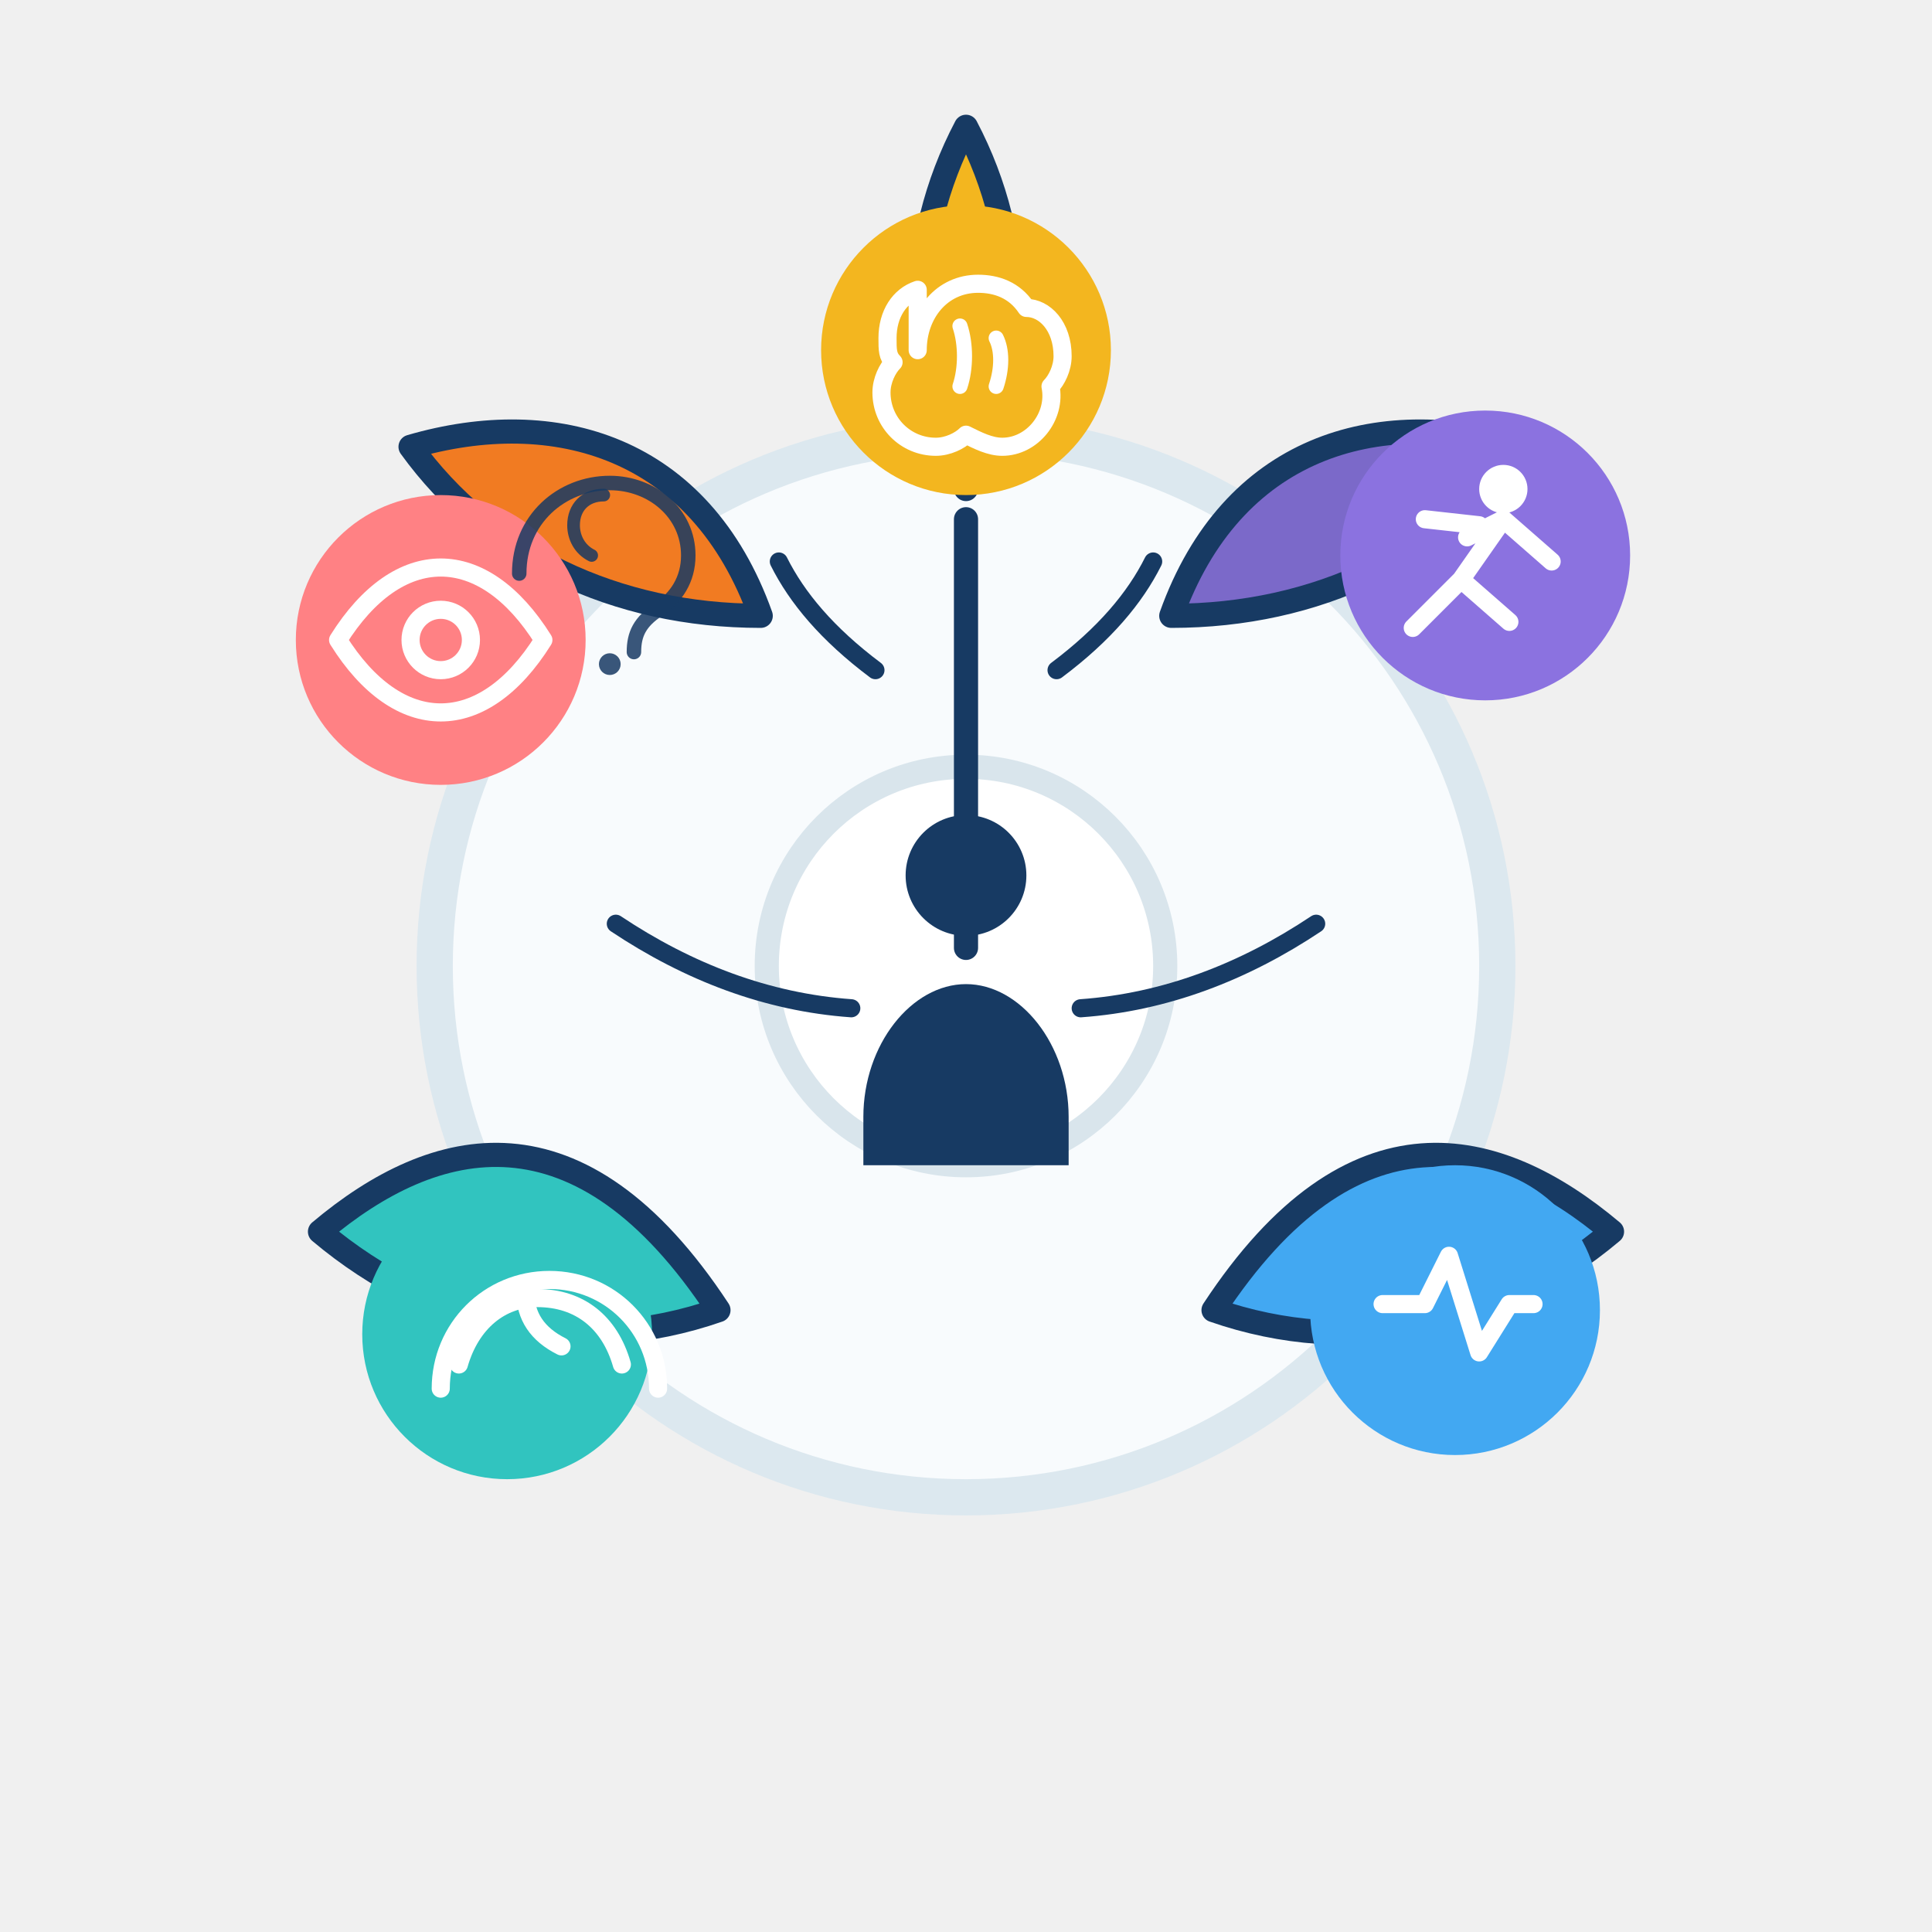
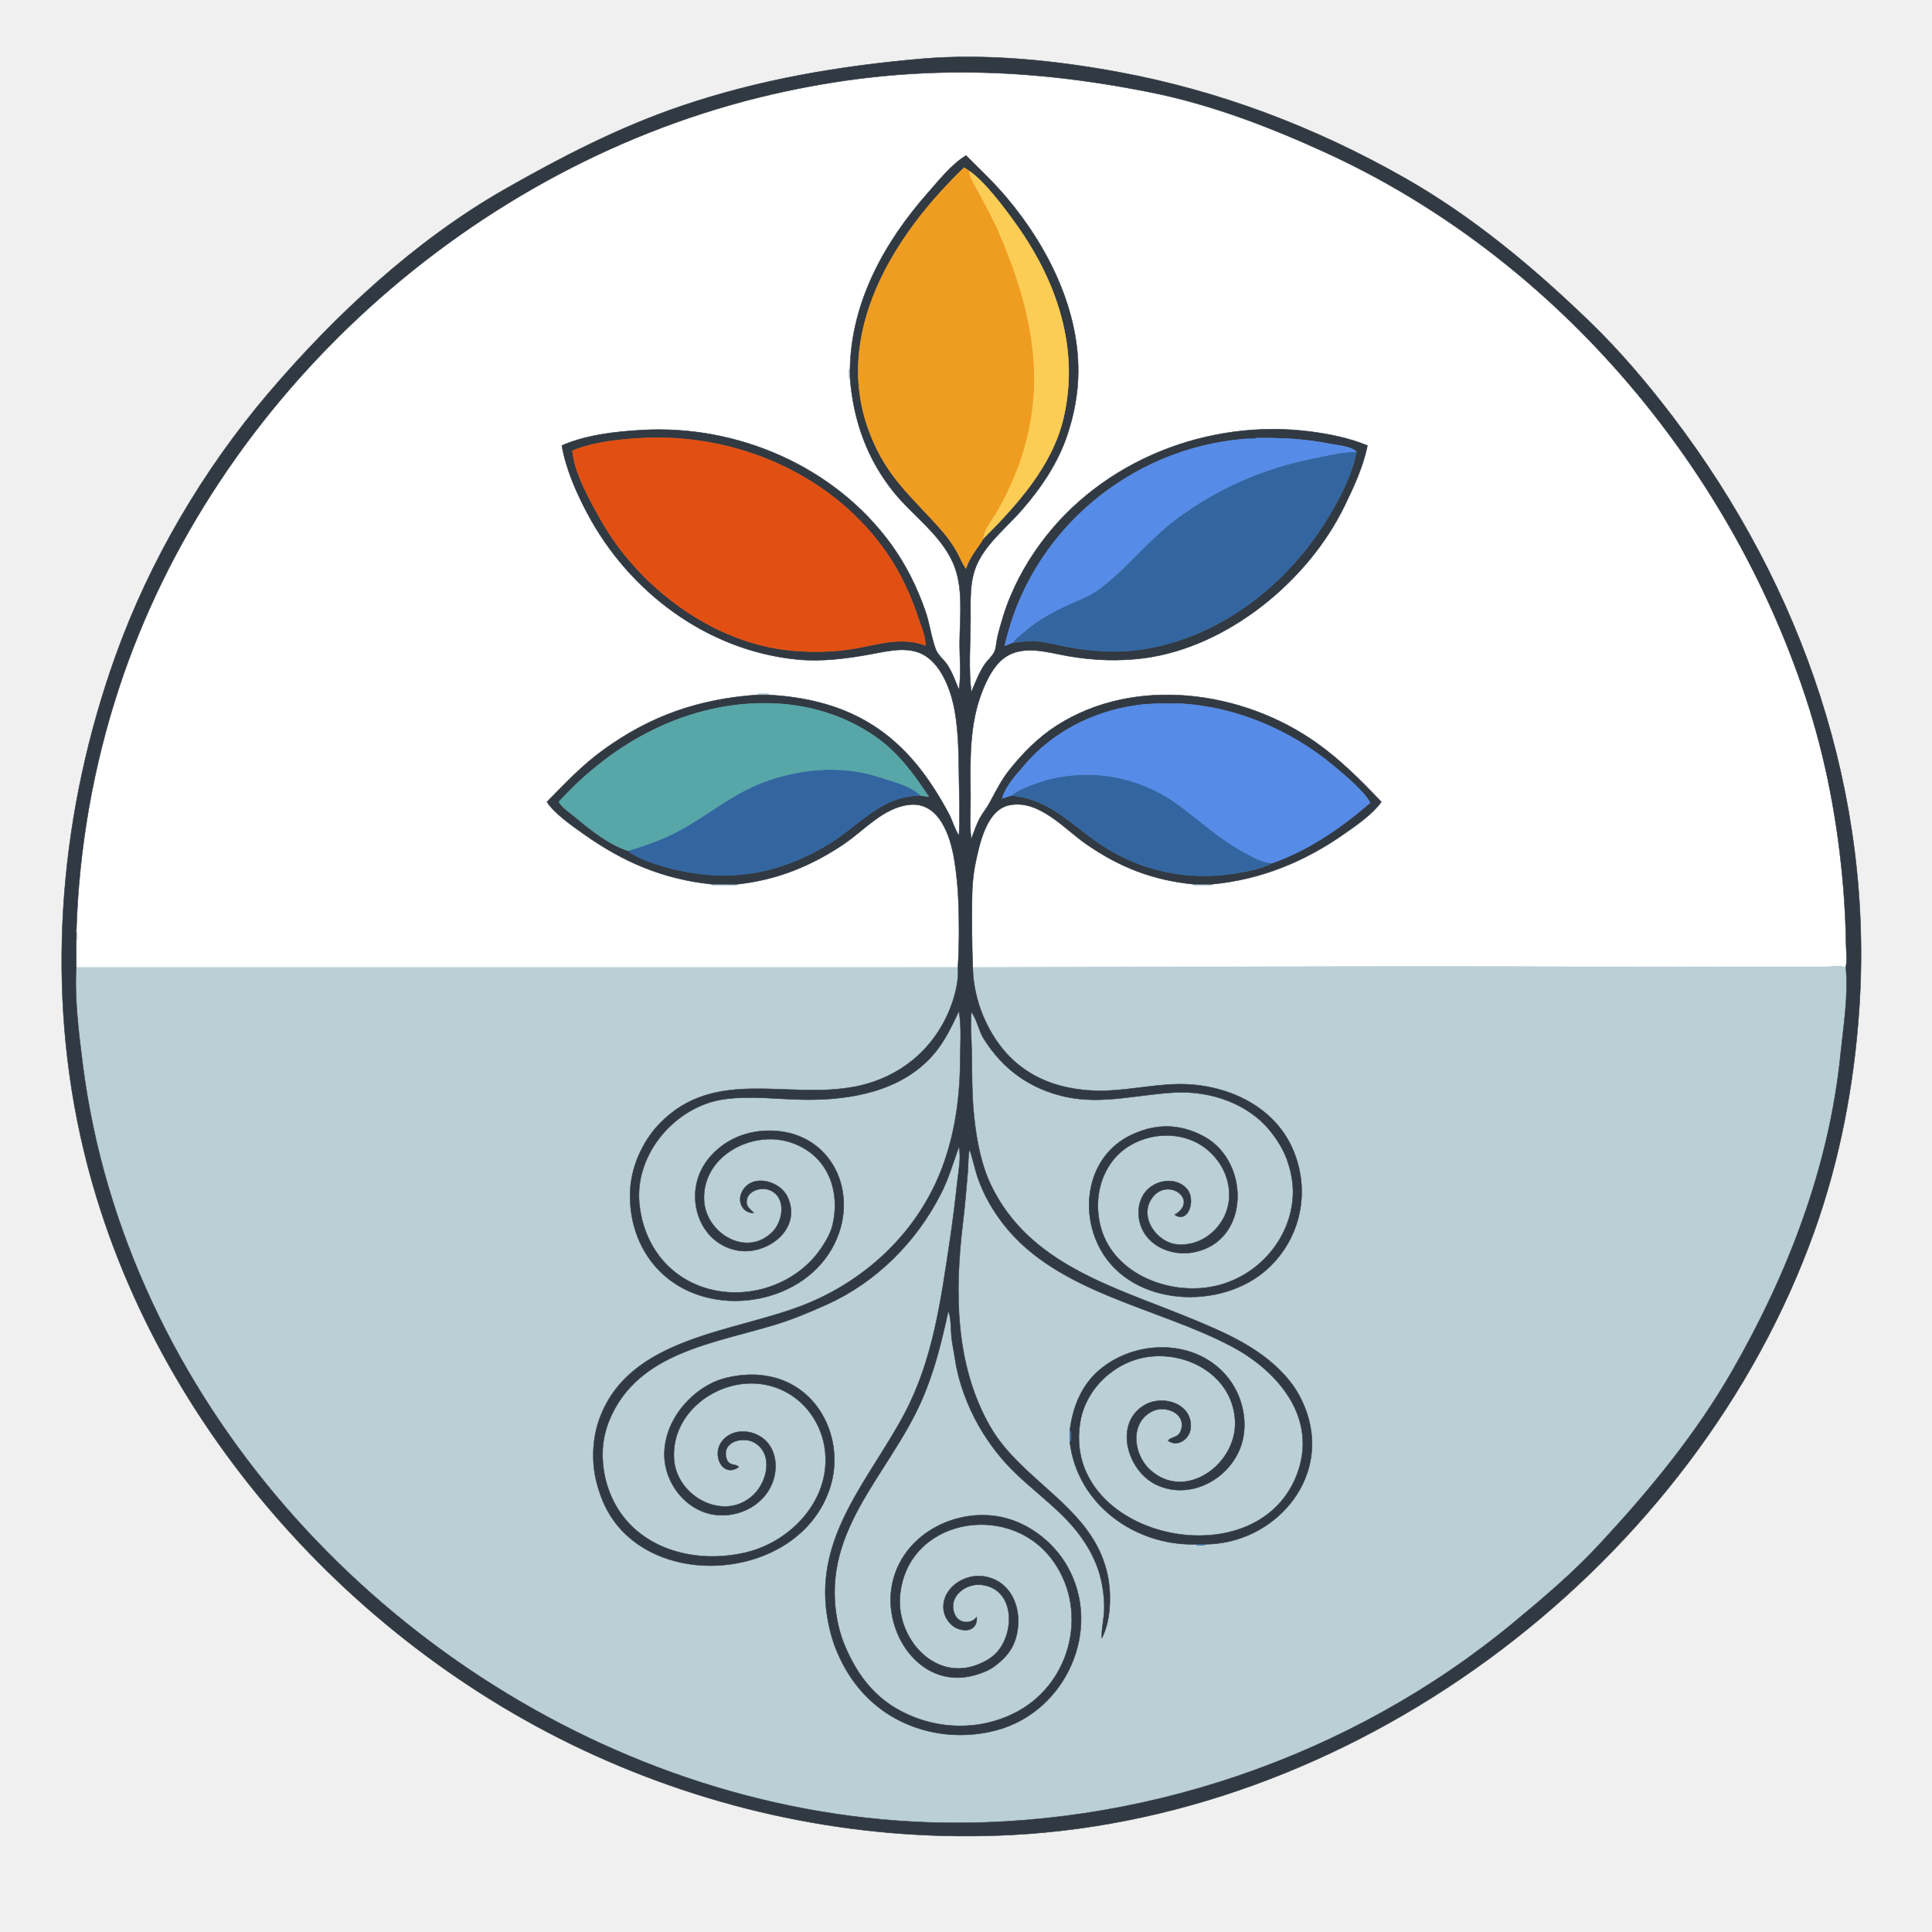
- <svg xmlns="http://www.w3.org/2000/svg" viewBox="0 0 320 320" fill="none">
-   <circle cx="160" cy="160" r="88" fill="#F8FBFD" stroke="#DCE8EF" stroke-width="6" />
-   <circle cx="160" cy="160" r="33" fill="#FFFFFF" stroke="#D9E5EC" stroke-width="4" />
-   <circle cx="160" cy="145" r="10" fill="#173A63" />
-   <path d="M143 185c0-12 8-22 17-22s17 10 17 22v8h-34v-8Z" fill="#173A63" />
-   <path d="M160 81c-10-19-10-41 0-60c10 19 10 41 0 60Z" fill="#F3B61F" stroke="#173A63" stroke-width="4" stroke-linejoin="round" />
-   <path d="M126 102c-24 0-45-10-58-28c24-7 48 0 58 28Z" fill="#F17B22" stroke="#173A63" stroke-width="4" stroke-linejoin="round" />
-   <path d="M194 102c24 0 45-10 58-28c-24-7-48 0-58 28Z" fill="#7B69C9" stroke="#173A63" stroke-width="4" stroke-linejoin="round" />
-   <path d="M119 217c-23 8-47 3-66-13c19-16 43-22 66 13Z" fill="#31C4BF" stroke="#173A63" stroke-width="4" stroke-linejoin="round" />
-   <path d="M201 217c23 8 47 3 66-13c-19-16-43-22-66 13Z" fill="#42A8F2" stroke="#173A63" stroke-width="4" stroke-linejoin="round" />
-   <path d="M160 86v40M160 126v31" stroke="#173A63" stroke-width="4" stroke-linecap="round" />
-   <path d="M145 111c-8-6-13-12-16-18" stroke="#173A63" stroke-width="3" stroke-linecap="round" />
-   <path d="M175 111c8-6 13-12 16-18" stroke="#173A63" stroke-width="3" stroke-linecap="round" />
-   <path d="M141 167c-14-1-27-6-39-14" stroke="#173A63" stroke-width="3" stroke-linecap="round" />
-   <path d="M179 167c14-1 27-6 39-14" stroke="#173A63" stroke-width="3" stroke-linecap="round" />
-   <circle cx="160" cy="58" r="24" fill="#F3B61F" />
-   <path d="M152 58c0-6 4-11 10-11c3 0 6 1 8 4c3 0 6 3 6 8c0 2-1 4-2 5c1 5-3 10-8 10c-2 0-4-1-6-2c-1 1-3 2-5 2c-5 0-9-4-9-9c0-2 1-4 2-5c-1-1-1-2-1-4c0-4 2-7 5-8Z" stroke="#fff" stroke-width="3" stroke-linecap="round" stroke-linejoin="round" />
-   <path d="M159 54c1 3 1 7 0 10M165 56c1 2 1 5 0 8" stroke="#fff" stroke-width="2.5" stroke-linecap="round" />
-   <circle cx="246" cy="92" r="24" fill="#8B72E0" />
-   <circle cx="249" cy="81" r="4" fill="#fff" />
-   <path d="M249 86l-7 10m7-10l8 7m-8-7l-6 3m-1 7l-8 8m8-8l8 7m-5-16l-9-1" stroke="#fff" stroke-width="3" stroke-linecap="round" stroke-linejoin="round" />
-   <circle cx="73" cy="106" r="24" fill="#FF8184" />
-   <path d="M56 106c5-8 11-12 17-12s12 4 17 12c-5 8-11 12-17 12s-12-4-17-12Z" stroke="#fff" stroke-width="3" stroke-linejoin="round" />
-   <circle cx="73" cy="106" r="5" stroke="#fff" stroke-width="3" />
-   <path d="M86 95c0-9 7-15 15-15c7 0 13 5 13 12c0 4-2 7-5 9c-3 2-4 4-4 7" stroke="#173A63" stroke-width="2.4" stroke-linecap="round" stroke-linejoin="round" opacity=".85" />
-   <path d="M100 82c-3 0-5 2-5 5c0 2 1 4 3 5" stroke="#173A63" stroke-width="2.1" stroke-linecap="round" opacity=".85" />
-   <circle cx="101" cy="110" r="1.8" fill="#173A63" opacity=".85" />
-   <circle cx="84" cy="221" r="24" fill="#31C4BF" />
-   <path d="M73 230c0-10 8-18 18-18c10 0 18 8 18 18" stroke="#fff" stroke-width="3" stroke-linecap="round" />
-   <path d="M76 226c2-7 7-11 13-11c7 0 12 4 14 11" stroke="#fff" stroke-width="3" stroke-linecap="round" />
-   <path d="M87 214c0 4 2 7 6 9" stroke="#fff" stroke-width="3" stroke-linecap="round" />
-   <circle cx="241" cy="217" r="24" fill="#42A8F2" />
-   <path d="M229 216h7l4-8l5 16l5-8h4" stroke="#fff" stroke-width="3" stroke-linecap="round" stroke-linejoin="round" />
+ <svg xmlns="http://www.w3.org/2000/svg" viewBox="0 0 1095 1095" width="1095" height="1095">
+   <path d="M481.76 209C481.78 211 481.81 213 481.84 215C481.53 214.83 481.22 214.67 480.91 214.5C480.88 212.83 480.84 211.17 480.81 209.5C481.12 209.33 481.44 209.17 481.76 209ZM436 393.84C433.67 393.84 431.33 393.85 429 393.85C429.17 393.5 429.33 393.15 429.5 392.8C431.5 392.8 433.5 392.79 435.5 392.79C435.67 393.14 435.83 393.49 436 393.84ZM403 501.12C408 501.13 413 501.15 418 501.16C417.83 501.49 417.67 501.82 417.5 502.15C412.83 502.12 408.17 502.1 403.5 502.07C403.33 501.75 403.17 501.43 403 501.12ZM676 501.12C679.67 501.13 683.33 501.14 687 501.15C686.83 501.47 686.67 501.8 686.5 502.12C683.17 502.1 679.83 502.08 676.5 502.06C676.33 501.75 676.17 501.43 676 501.12ZM43.25 528C43.56 528.17 43.87 528.33 44.19 528.5C44.15 529.83 44.12 531.17 44.09 532.5C43.8 532.67 43.5 532.83 43.2 533C43.22 531.33 43.23 529.67 43.25 528ZM542.93 547.98C543.47 555.09 541.68 562.96 539.23 569.63C530.26 594.15 510.21 610.97 484.46 615.9C446.03 623.26 405.21 604.79 374.09 636.57C369.86 640.89 366.45 645.81 363.68 651.19C359.79 658.73 357.46 667.02 357.15 675.5C356.5 693.13 362.76 710.47 376.03 722.47C403.33 747.18 452.89 740.07 471.37 707.87C488.83 677.45 471.54 639.7 434.5 640.87C428.5 641.06 422.71 642.27 417.22 644.72C408.14 648.77 399.97 656.35 396.32 665.72C389.46 683.29 398.28 704.94 417.68 708.66C434.59 711.89 455.02 696.57 446.27 678.24C442.08 669.48 426.96 665.04 421.04 674.58C417.52 680.26 420.28 687.45 427.24 687.5C425.63 685.64 423.23 684.25 423.14 681.48C422.92 675.08 431.1 672.51 436.07 674.44C446.04 678.33 443.91 692.12 437.77 698.26C423.08 712.95 400.1 699.02 399.05 680.5C397.64 655.69 425.48 640.53 447.33 647.23C468.43 653.69 476.74 673.94 471.83 694.43C470.75 698.96 468.19 703.31 465.63 707.14C449.56 731.22 415.36 739.81 389.76 725.76C373.23 716.69 363.87 699.9 362.3 681.46C359.93 653.55 383.19 626.74 410.5 622.99C425.86 620.88 441.08 623.12 456.5 623.27C482.26 623.52 510.67 618.52 528.62 598.14C535.41 590.44 539.17 582.14 543.5 573.02C545.07 582.17 544.26 592.22 544.2 601.5C544.05 624.67 540.45 648.09 530.86 669.34C516.37 701.45 489.12 726.07 456.61 739.2C416.81 755.27 356.07 757.24 339.48 804.93C336.83 812.55 335.96 820.46 336.36 828.5C336.7 835.52 338.37 842.09 340.82 848.64C361.51 903.95 453.61 898.43 470.7 842.31C478.03 818.26 466.57 789.97 441.8 781.66C431.95 778.36 421.47 778.53 411.49 780.96C404.77 782.6 398.43 786.18 393.2 790.69C383.62 798.97 376.88 810.57 376.56 823.5C376.13 840.82 389.63 857.78 407.5 858.76C422.61 859.6 437.08 849.86 439.3 834.54C440.09 829.05 439.1 823.27 435.84 818.69C430.1 810.64 416.62 808.31 409.72 816.23C402.67 824.33 409.61 837.94 418.65 831.5C417.09 829.18 412.79 831.56 411.54 825.92C409.48 816.64 421.59 814.02 427.74 817.71C438.49 824.17 434.79 839.6 427.4 846.9C411.03 863.09 383.77 848.52 382.04 827.5C379.85 800.94 406.44 781.14 431.27 784.4C451.41 787.05 465.99 803.56 467.76 823.53C470.14 850.53 448.27 873.58 423.33 879.74C391.24 887.66 354.99 876.11 344.27 842.27C342.18 835.67 341.22 828.42 341.6 821.5C341.92 815.74 343.19 810.2 345.39 804.88C361.33 766.3 405.07 761.39 440.12 750.54C449.94 747.5 459.41 743.5 468.77 739.28C496.68 726.71 519.43 703.81 533.22 676.71C537.59 668.11 540.32 658.93 543.5 649.88C544.82 656.45 543.25 663.5 542.54 670.12C541.37 681.04 540.04 691.84 538.41 702.7C533.27 736.84 528.86 770.88 512.33 801.79C492.73 838.42 461.73 870.42 468.75 915.55C469.91 922.96 471.7 929.9 474.67 936.8C478.04 944.64 482.48 951.95 488.1 958.38C507.12 980.17 537.45 988.06 565.12 980.54C604.29 969.89 625.13 923.29 604.87 887.64C596.63 873.12 581.15 861.65 564.43 859.28C537.53 855.47 509.14 872.44 505.21 900.53C501.42 927.6 522.99 957.95 552.75 949.35C556.68 948.21 560.49 946.74 563.78 944.3C568.09 941.11 572.28 936.95 574.44 931.96C580.93 916.97 575.75 896.02 557.33 893.4C546.71 891.89 534.19 899.77 534.73 911.5C534.97 916.76 538.79 922.04 544 923.47C549.77 925.06 554.07 922.4 553.55 916.5C550.39 920.64 543.57 920.27 541.25 915.26C536.68 905.33 547.08 897.12 556.4 898.25C575.41 900.55 575.41 925.77 564.51 937.01C561.82 939.78 558.24 941.77 554.69 943.24C529.66 953.56 508.02 928.31 510.09 904.5C513.86 861.19 570.36 850.66 595.56 882.95C617.36 910.88 607.95 952.72 577.24 969.73C554.59 982.28 526.55 980.54 505.03 966.48C496.88 961.16 489.65 953.08 484.8 944.69C480.55 937.34 477.09 929.73 475.2 921.42C463.26 868.92 503.33 836.99 522.34 793.83C529.59 777.36 533.69 760.43 537.5 742.94C539.18 747.56 538.8 752.61 539.26 757.49C539.67 761.82 540.69 766.14 541.32 770.44C543.18 783.14 548.29 796.75 554.61 807.9C560.31 817.94 567.67 827.51 576.05 835.45C593.52 851.99 611.62 863.02 621.23 886.36C624.47 894.22 626.09 904.02 625.84 912.5C625.69 917.85 624.17 923.32 624.5 928.53C627.61 922.05 628.78 915.65 629.02 908.5C629.22 902.59 628.77 896.92 627.41 891.16C618.63 853.89 579.06 839.78 561.1 808.36C541.2 773.54 541.03 732.2 545.69 693.47C546.86 683.74 547.72 673.9 548.51 664.13C548.86 659.85 548.61 655.52 549.5 651.31C551.38 656.87 552.45 662.66 554.42 668.2C557.66 677.36 562.73 686.16 568.69 693.81C599.32 733.15 656.37 740.89 698.27 763.23C725 777.48 747.42 804.47 734.82 836.33C711.07 896.39 601.03 871.05 612.29 805.62C615.51 786.93 631.8 771.71 650.5 769.03C673.68 765.72 698.92 780.26 700.02 805.5C701.09 829.83 671.67 851.46 651.64 832.88C642.28 824.21 640.06 806.09 653.32 799.76C660.43 796.37 672.03 800.82 669.54 810.09C668.13 815.34 664.33 813.84 661.99 816.5C667.3 820.47 674.24 815.68 674.82 809.48C676.08 795.85 659.82 790.45 649.44 795.96C631.03 805.74 638.45 833.27 655.12 841.37C673.54 850.33 695.31 839.37 702.69 821.26C707.56 809.34 705.28 794.75 698.35 784.14C681.91 758.96 645.48 757.89 623.58 776.06C612.92 784.89 607.93 797.63 606.32 811C606.32 813 606.32 815 606.32 817C610.3 852.39 643.21 876.33 678 875.25C678.17 875.42 678.33 875.6 678.5 875.78C679.83 875.78 681.17 875.78 682.5 875.78C682.67 875.6 682.83 875.42 683 875.25C721.55 875.09 753.74 839.2 740.67 800.75C738.55 794.49 735.43 788.41 731.33 783.19C716.53 764.35 693.89 755 672.38 746.22C630.41 729.1 583.62 716.4 562.03 672.44C556.11 660.38 553.6 646.74 552.14 633.5C550.79 621.18 550.95 608.87 550.75 596.5C550.62 588.83 549.94 581.21 550.5 573.55C553.84 577.93 554.61 584.06 557.64 588.86C568.51 606.1 583.75 617.14 603.77 621.6C624.86 626.29 645.5 620.11 666.5 619.17C686.26 618.28 707.6 625.47 720.17 641.32C723.83 645.93 727.03 650.94 729.12 656.47C731.62 663.12 733.12 670.37 732.79 677.5C731.62 702.45 712.72 723.67 688.47 728.96C662.44 734.62 629.41 721.69 623.32 693.29C620.71 681.09 622.85 667.99 630.5 658.01C642.56 642.26 667.82 638.6 683.49 650.97C691.68 657.43 696.8 666.98 696.72 677.5C696.61 693.01 683.22 706.53 667.5 705.35C655.56 704.46 645 689.47 653.15 678.68C662.03 666.93 679.88 680.16 665.8 688.5C673.73 693.79 677.88 679.7 672.68 673.8C666.23 666.47 654.03 668.8 648.67 676.19C645.7 680.28 644.76 685.89 645.58 690.8C647.98 705.24 662.9 712.3 676.44 709.77C708.38 703.8 708.64 659.06 683.03 644.51C677.97 641.63 672.27 639.56 666.5 638.8C657.39 637.6 649.05 639.47 640.88 643.41C616.68 655.1 611.41 685.53 623.61 707.91C641.6 740.94 692.57 742.94 718.54 719.03C737.53 701.54 742.95 674.5 732.53 650.92C721.43 625.82 693.62 614.04 667.56 614.48C651.46 614.76 635.69 618.88 619.5 618.12C590.15 616.74 569 603.21 557.36 576.15C553.69 567.6 551.4 557.3 551.33 548C669.69 547.88 788.12 547.07 906.5 547.69C939.83 547.86 973.17 547.67 1006.5 547.68C1015.5 547.68 1024.5 547.74 1033.5 547.71C1037.55 547.7 1042.42 546.55 1046.15 548.04C1047.73 564.25 1044.83 581.36 1043.19 597.5C1036.72 661.41 1013.45 721.81 981.64 777.16C960.84 813.35 934.43 845.18 906.13 875.64C891.35 891.54 874.7 905.65 858 919.49C765.94 995.84 644.9 1037.06 525.5 1032.83C339.71 1026.24 164.58 905.81 86.33 738.21C66.38 695.48 52.89 650.3 46.92 603.5C44.69 586.03 42.13 565.53 43.23 548C209.79 547.99 376.36 547.99 542.93 547.98Z" fill="#bacfd6" fill-rule="evenodd" stroke="#bacfd6" stroke-width="0.25" stroke-linejoin="round" />
+   <path d="M1046.15 548.04C1042.42 546.55 1037.55 547.7 1033.5 547.71C1024.5 547.74 1015.5 547.68 1006.5 547.68C973.17 547.67 939.83 547.86 906.5 547.69C788.12 547.07 669.69 547.88 551.33 548C550.79 535.53 550.84 522.98 550.9 510.5C550.94 503.07 551.45 495.78 553.01 488.5C555.33 477.73 559.25 458.55 572.55 456.23C589.37 453.29 603.44 470.03 615.9 478.59C634.83 491.61 653.07 498.74 676 501.12C676.17 501.43 676.33 501.75 676.5 502.06C679.83 502.08 683.17 502.1 686.5 502.12C686.67 501.8 686.83 501.47 687 501.15C714.61 498.53 739.4 488.4 762 472.51C769.18 467.46 777.76 461.62 782.92 454.5C771.31 442.31 760.1 430.96 746.32 421.14C704.6 391.39 643.25 382.76 598.8 411.32C588.37 418.02 579.67 426.85 572 436.5C567.35 442.36 564.28 448.74 560.74 455.25C559.25 458 557.18 460.44 555.64 463.18C553.46 467.07 552.03 471.43 550.5 475.61C549.42 467.71 550.16 459.48 550.08 451.5C549.87 431.22 549.19 410.58 556.88 391.41C559.56 384.74 563.3 377.12 569.29 372.8C579.98 365.1 593.81 369.85 605.52 371.87C619.7 374.31 634.21 374.9 648.5 373.01C695.68 366.75 741.15 329.48 761.78 287.29C767.19 276.22 772.59 264.65 775.03 252.5C764.67 248.27 753.73 246.03 742.66 244.6C685.03 237.14 624.35 260.82 589.64 308.17C580.58 320.53 573.14 334.55 568.62 349.21C567.38 353.24 566.13 357.44 565.22 361.56C564.68 363.99 564.66 366.93 563.68 369.23C562.57 371.85 559.66 374.21 558.05 376.61C554.8 381.47 552.75 386.94 550.5 392.3C548.88 379.05 549.99 364.87 550.08 351.5C550.15 339.99 549.14 328.6 554.58 318.04C560.32 306.93 570.74 298.61 578.88 289.36C589.92 276.8 599.63 262.42 604.94 246.44C607.96 237.34 609.99 228.08 610.77 218.5C613.91 179.62 595.05 141.07 570.52 111.99C563.35 103.49 555.34 95.97 547.5 88.13C539.3 93.14 532.19 102.16 525.85 109.35C501.28 137.2 482.52 171.02 481.76 209C481.44 209.17 481.12 209.33 480.81 209.5C480.84 211.17 480.88 212.83 480.91 214.5C481.22 214.67 481.53 214.83 481.84 215C483.82 238.65 491.54 260.36 506.55 278.93C517.46 292.43 533.16 302.96 540.25 319.25C546.12 332.72 544.08 349.15 543.91 363.5C543.81 372.5 544.9 382.09 543.5 390.96C541.48 386.12 539.78 381.09 536.84 376.68C535.02 373.96 531.59 371.23 530.42 368.19C527.89 361.61 526.97 353.66 524.61 346.8C519.94 333.18 513.52 320.11 505.04 308.45C472.81 264.12 417.58 240.54 363.5 243.75C348.49 244.64 332.35 246.45 318.42 252.5C320.79 265.84 326.45 278.8 332.75 290.72C356.39 335.43 400.59 368.58 451.5 373.74C465.38 375.14 479.81 373.31 493.45 370.8C504.26 368.81 516.89 365.45 526.4 373.07C534.92 379.89 539.5 393.12 541.23 403.46C543.37 416.16 543.36 428.67 543.54 441.5C543.68 452.16 544.19 462.95 543.5 473.59C541.07 469.98 539.98 465.47 537.95 461.58C533.74 453.52 528.43 444.92 522.94 437.63C500.66 408.09 472.32 396.07 436 393.84C435.83 393.49 435.67 393.14 435.5 392.79C433.5 392.79 431.5 392.8 429.5 392.8C429.33 393.15 429.17 393.5 429 393.85C396 396.2 368.56 405.68 341.71 425.19C329.98 433.7 320.08 444.19 309.99 454.5C314.21 461.09 324.31 468.09 330.8 472.69C353.18 488.54 375.56 498.17 403 501.12C403.17 501.43 403.33 501.75 403.5 502.07C408.17 502.1 412.83 502.12 417.5 502.15C417.67 501.82 417.83 501.49 418 501.16C440.26 498.73 459.55 490.95 478.05 478.54C489.73 470.71 500.67 457.62 515.5 456.09C532.34 454.34 538.76 474 540.91 487.5C542.19 495.53 542.96 503.37 543.24 511.5C543.66 523.67 543.72 535.84 542.93 547.98C376.36 547.99 209.79 547.99 43.23 548C43.22 543 43.21 538 43.2 533C43.5 532.83 43.8 532.67 44.09 532.5C44.12 531.17 44.15 529.83 44.19 528.5C43.87 528.33 43.56 528.17 43.25 528C44.67 481.08 52.78 434.46 67.45 389.87C121.86 224.47 268.39 92.38 437.79 53.42C511.39 36.49 578.59 37.58 652.3 52.38C686.43 59.22 719.61 71.96 751.15 86.39C879.45 145.05 978.95 261.2 1023.16 394.38C1034.89 429.69 1041.73 466.45 1044.77 503.5C1045.61 513.82 1046.12 524.15 1046.26 534.5C1046.31 538.76 1047.06 543.96 1046.15 548.04Z" fill="#ffffff" fill-rule="evenodd" stroke="#ffffff" stroke-width="0.25" stroke-linejoin="round" />
+   <path d="M521.56 33.38C558.46 30.13 598.22 34.19 634.51 40.95C691.55 51.57 745.37 72.04 795.81 100.66C834.46 122.59 868.74 151.2 900.58 181.92C917.96 198.68 933.58 217.09 948.18 236.3C1021.73 333.02 1062.08 450.14 1053.7 572.5C1050.78 615.09 1042.74 657.5 1028.35 697.77C961.41 885.16 772.95 1029.61 573.5 1039.97C491.95 1044.21 411.08 1028.44 336.76 994.72C194.16 930.02 79.07 797.29 45.45 643.17C25.81 553.12 34.53 458.28 65.43 371.92C84.76 317.91 115.07 266.38 152.22 222.73C189.71 178.69 235.35 136.21 285.87 107.38C317.94 89.09 350.59 72.2 385.68 60.24C429.9 45.16 475.16 37.46 521.56 33.38ZM43.25 528C43.23 529.67 43.22 531.33 43.2 533C43.21 538 43.22 543 43.23 548C42.13 565.53 44.69 586.03 46.92 603.5C52.89 650.3 66.38 695.48 86.33 738.21C164.58 905.81 339.71 1026.24 525.5 1032.83C644.9 1037.06 765.94 995.84 858 919.49C874.7 905.65 891.35 891.54 906.13 875.64C934.43 845.18 960.84 813.35 981.64 777.16C1013.45 721.81 1036.72 661.41 1043.19 597.5C1044.83 581.36 1047.73 564.25 1046.15 548.04C1047.06 543.96 1046.31 538.76 1046.26 534.5C1046.12 524.15 1045.61 513.82 1044.77 503.5C1041.73 466.45 1034.89 429.69 1023.16 394.38C978.95 261.2 879.45 145.05 751.15 86.39C719.61 71.96 686.43 59.22 652.3 52.38C578.59 37.58 511.39 36.49 437.79 53.42C268.39 92.38 121.86 224.47 67.45 389.87C52.78 434.46 44.67 481.08 43.25 528ZM687 501.15C683.33 501.14 679.67 501.13 676 501.12C653.07 498.74 634.83 491.61 615.9 478.59C603.44 470.03 589.37 453.29 572.55 456.23C559.25 458.55 555.33 477.73 553.01 488.5C551.45 495.78 550.94 503.07 550.9 510.5C550.84 522.98 550.79 535.53 551.33 548C551.4 557.3 553.69 567.6 557.36 576.15C569 603.21 590.15 616.74 619.5 618.12C635.69 618.88 651.46 614.76 667.56 614.48C693.62 614.04 721.43 625.82 732.53 650.92C742.95 674.5 737.53 701.54 718.54 719.03C692.57 742.94 641.6 740.94 623.61 707.91C611.41 685.53 616.68 655.1 640.88 643.41C649.05 639.47 657.39 637.6 666.5 638.8C672.27 639.56 677.97 641.63 683.03 644.51C708.64 659.06 708.38 703.8 676.44 709.77C662.9 712.3 647.98 705.24 645.58 690.8C644.76 685.89 645.7 680.28 648.67 676.19C654.03 668.8 666.23 666.47 672.68 673.8C677.88 679.7 673.73 693.79 665.8 688.5C679.88 680.16 662.03 666.93 653.15 678.68C645 689.47 655.56 704.46 667.5 705.35C683.22 706.53 696.61 693.01 696.72 677.5C696.8 666.98 691.68 657.43 683.49 650.97C667.82 638.6 642.56 642.26 630.5 658.01C622.85 667.99 620.71 681.09 623.32 693.29C629.41 721.69 662.44 734.62 688.47 728.96C712.72 723.67 731.62 702.45 732.79 677.5C733.12 670.37 731.62 663.12 729.12 656.47C727.03 650.94 723.83 645.93 720.17 641.32C707.6 625.47 686.26 618.28 666.5 619.17C645.5 620.11 624.86 626.29 603.77 621.6C583.75 617.14 568.51 606.1 557.64 588.86C554.61 584.06 553.84 577.93 550.5 573.55C549.94 581.21 550.62 588.83 550.75 596.5C550.95 608.87 550.79 621.18 552.14 633.5C553.6 646.74 556.11 660.38 562.03 672.44C583.62 716.4 630.41 729.1 672.38 746.22C693.89 755 716.53 764.35 731.33 783.19C735.43 788.41 738.55 794.49 740.67 800.75C753.74 839.2 721.55 875.09 683 875.25C681.33 875.25 679.67 875.25 678 875.25C643.21 876.33 610.3 852.39 606.32 817C606.56 816.83 606.8 816.67 607.05 816.5C607.05 814.83 607.06 813.17 607.07 811.5C606.82 811.33 606.57 811.17 606.32 811C607.93 797.63 612.92 784.89 623.58 776.06C645.48 757.89 681.91 758.96 698.35 784.14C705.28 794.75 707.56 809.34 702.69 821.26C695.31 839.37 673.54 850.33 655.12 841.37C638.45 833.27 631.03 805.74 649.44 795.96C659.82 790.45 676.08 795.85 674.82 809.48C674.24 815.68 667.3 820.47 661.99 816.5C664.33 813.84 668.13 815.34 669.54 810.09C672.03 800.82 660.43 796.37 653.32 799.76C640.06 806.09 642.28 824.21 651.64 832.88C671.67 851.46 701.09 829.83 700.02 805.5C698.92 780.26 673.68 765.72 650.5 769.03C631.8 771.71 615.51 786.93 612.29 805.62C601.03 871.05 711.07 896.39 734.82 836.33C747.42 804.47 725 777.48 698.27 763.23C656.37 740.89 599.32 733.15 568.69 693.81C562.73 686.16 557.66 677.36 554.42 668.2C552.45 662.66 551.38 656.87 549.5 651.31C548.61 655.52 548.86 659.85 548.51 664.13C547.72 673.9 546.86 683.74 545.69 693.47C541.03 732.2 541.2 773.54 561.1 808.36C579.06 839.78 618.63 853.89 627.41 891.16C628.77 896.92 629.22 902.59 629.02 908.5C628.78 915.65 627.61 922.05 624.5 928.53C624.17 923.32 625.69 917.85 625.84 912.5C626.09 904.02 624.47 894.22 621.23 886.36C611.62 863.02 593.52 851.99 576.05 835.45C567.67 827.51 560.31 817.94 554.61 807.9C548.29 796.75 543.18 783.14 541.32 770.44C540.69 766.14 539.67 761.82 539.26 757.49C538.8 752.61 539.18 747.56 537.5 742.94C533.69 760.43 529.59 777.36 522.34 793.83C503.33 836.99 463.26 868.92 475.2 921.42C477.09 929.73 480.55 937.34 484.8 944.69C489.65 953.08 496.88 961.16 505.03 966.48C526.55 980.54 554.59 982.28 577.24 969.73C607.95 952.72 617.36 910.88 595.56 882.95C570.36 850.66 513.86 861.19 510.09 904.5C508.02 928.31 529.66 953.56 554.69 943.24C558.24 941.77 561.82 939.78 564.51 937.01C575.41 925.77 575.41 900.55 556.4 898.25C547.08 897.12 536.68 905.33 541.25 915.26C543.57 920.27 550.39 920.64 553.55 916.5C554.07 922.4 549.77 925.06 544 923.47C538.79 922.04 534.97 916.76 534.73 911.5C534.19 899.77 546.71 891.89 557.33 893.4C575.75 896.02 580.93 916.97 574.44 931.96C572.28 936.95 568.09 941.11 563.78 944.3C560.49 946.74 556.68 948.21 552.75 949.35C522.99 957.95 501.42 927.6 505.21 900.53C509.14 872.44 537.53 855.47 564.43 859.28C581.15 861.65 596.63 873.12 604.87 887.64C625.13 923.29 604.29 969.89 565.12 980.54C537.45 988.06 507.12 980.17 488.1 958.38C482.48 951.95 478.04 944.64 474.67 936.8C471.7 929.9 469.91 922.96 468.75 915.55C461.73 870.42 492.73 838.42 512.33 801.79C528.86 770.88 533.27 736.84 538.41 702.7C540.04 691.84 541.37 681.04 542.54 670.12C543.25 663.5 544.82 656.45 543.5 649.88C540.32 658.93 537.59 668.11 533.22 676.71C519.43 703.81 496.68 726.71 468.77 739.28C459.41 743.5 449.94 747.5 440.12 750.54C405.07 761.39 361.33 766.3 345.39 804.88C343.19 810.2 341.92 815.74 341.6 821.5C341.22 828.42 342.18 835.67 344.27 842.27C354.99 876.11 391.24 887.66 423.33 879.74C448.27 873.58 470.14 850.53 467.76 823.53C465.99 803.56 451.41 787.05 431.27 784.4C406.44 781.14 379.85 800.94 382.04 827.5C383.77 848.52 411.03 863.09 427.4 846.9C434.79 839.6 438.49 824.17 427.74 817.71C421.59 814.02 409.48 816.64 411.54 825.92C412.79 831.56 417.09 829.18 418.65 831.5C409.61 837.94 402.67 824.33 409.72 816.23C416.62 808.31 430.1 810.64 435.84 818.69C439.1 823.27 440.09 829.05 439.3 834.54C437.08 849.86 422.61 859.6 407.5 858.76C389.63 857.78 376.13 840.82 376.56 823.5C376.88 810.57 383.62 798.97 393.2 790.69C398.43 786.18 404.77 782.6 411.49 780.96C421.47 778.53 431.95 778.36 441.8 781.66C466.57 789.97 478.03 818.26 470.7 842.31C453.61 898.43 361.51 903.95 340.82 848.64C338.37 842.09 336.7 835.52 336.36 828.5C335.96 820.46 336.83 812.55 339.48 804.93C356.07 757.24 416.81 755.27 456.61 739.2C489.12 726.07 516.37 701.45 530.86 669.34C540.45 648.09 544.05 624.67 544.2 601.5C544.26 592.22 545.07 582.17 543.5 573.02C539.17 582.14 535.41 590.44 528.62 598.14C510.67 618.52 482.26 623.52 456.5 623.27C441.08 623.12 425.86 620.88 410.5 622.99C383.19 626.74 359.93 653.55 362.3 681.46C363.87 699.9 373.23 716.69 389.76 725.76C415.36 739.81 449.56 731.22 465.63 707.14C468.19 703.31 470.75 698.96 471.83 694.43C476.74 673.94 468.43 653.69 447.33 647.23C425.48 640.53 397.64 655.69 399.05 680.5C400.1 699.02 423.08 712.95 437.77 698.26C443.91 692.12 446.04 678.33 436.07 674.44C431.1 672.51 422.92 675.08 423.14 681.48C423.23 684.25 425.63 685.64 427.24 687.5C420.28 687.45 417.52 680.26 421.04 674.58C426.96 665.04 442.08 669.48 446.27 678.24C455.02 696.57 434.59 711.89 417.68 708.66C398.28 704.94 389.46 683.29 396.32 665.72C399.97 656.35 408.14 648.77 417.22 644.72C422.71 642.27 428.5 641.06 434.5 640.87C471.54 639.7 488.83 677.45 471.37 707.87C452.89 740.07 403.33 747.18 376.03 722.47C362.76 710.47 356.5 693.13 357.15 675.5C357.46 667.02 359.79 658.73 363.68 651.19C366.45 645.81 369.86 640.89 374.09 636.57C405.21 604.79 446.03 623.26 484.46 615.9C510.21 610.97 530.26 594.15 539.23 569.63C541.68 562.96 543.47 555.09 542.93 547.98C543.72 535.84 543.66 523.67 543.24 511.5C542.96 503.37 542.19 495.53 540.91 487.5C538.76 474 532.34 454.34 515.5 456.09C500.67 457.62 489.73 470.71 478.05 478.54C459.55 490.95 440.26 498.73 418 501.16C413 501.15 408 501.13 403 501.12C375.56 498.17 353.18 488.54 330.8 472.69C324.31 468.09 314.21 461.09 309.99 454.5C320.08 444.19 329.98 433.7 341.71 425.19C368.56 405.68 396 396.2 429 393.85C431.33 393.85 433.67 393.84 436 393.84C472.32 396.07 500.66 408.09 522.94 437.63C528.43 444.92 533.74 453.52 537.95 461.58C539.98 465.47 541.07 469.98 543.5 473.59C544.19 462.95 543.68 452.16 543.54 441.5C543.36 428.67 543.37 416.16 541.23 403.46C539.5 393.12 534.92 379.89 526.4 373.07C516.89 365.45 504.26 368.81 493.45 370.8C479.81 373.31 465.38 375.14 451.5 373.74C400.59 368.58 356.39 335.43 332.75 290.72C326.45 278.8 320.79 265.84 318.42 252.5C332.35 246.45 348.49 244.64 363.5 243.75C417.58 240.54 472.81 264.12 505.04 308.45C513.52 320.11 519.94 333.18 524.61 346.8C526.97 353.66 527.89 361.61 530.42 368.19C531.59 371.23 535.02 373.96 536.84 376.68C539.78 381.09 541.48 386.12 543.5 390.96C544.9 382.09 543.81 372.5 543.91 363.5C544.08 349.15 546.12 332.72 540.25 319.25C533.16 302.96 517.46 292.43 506.55 278.93C491.54 260.36 483.82 238.65 481.84 215C481.81 213 481.78 211 481.76 209C482.52 171.02 501.28 137.2 525.85 109.35C532.19 102.16 539.3 93.14 547.5 88.13C555.34 95.97 563.35 103.49 570.52 111.99C595.05 141.07 613.91 179.62 610.77 218.5C609.99 228.08 607.96 237.34 604.94 246.44C599.63 262.42 589.92 276.8 578.88 289.36C570.74 298.61 560.32 306.93 554.58 318.04C549.14 328.6 550.15 339.99 550.08 351.5C549.99 364.87 548.88 379.05 550.5 392.3C552.75 386.94 554.8 381.47 558.05 376.61C559.66 374.21 562.57 371.85 563.68 369.23C564.66 366.93 564.68 363.99 565.22 361.56C566.13 357.44 567.38 353.24 568.62 349.21C573.14 334.55 580.58 320.53 589.64 308.17C624.35 260.82 685.03 237.14 742.66 244.6C753.73 246.03 764.67 248.27 775.03 252.5C772.59 264.65 767.19 276.22 761.78 287.29C741.15 329.48 695.68 366.75 648.5 373.01C634.21 374.9 619.7 374.31 605.52 371.87C593.81 369.85 579.98 365.1 569.29 372.8C563.3 377.12 559.56 384.74 556.88 391.41C549.19 410.58 549.87 431.22 550.08 451.5C550.16 459.48 549.42 467.71 550.5 475.61C552.03 471.43 553.46 467.07 555.64 463.18C557.18 460.44 559.25 458 560.74 455.25C564.28 448.74 567.35 442.36 572 436.5C579.67 426.85 588.37 418.02 598.8 411.32C643.25 382.76 704.6 391.39 746.32 421.14C760.1 430.96 771.31 442.31 782.92 454.5C777.76 461.62 769.18 467.46 762 472.51C739.4 488.4 714.61 498.53 687 501.15ZM557.44 305.11C576.37 286.14 596.28 264.16 602.65 237.27C612.07 197.5 598.87 159.15 575.66 126.8C569.46 118.16 557.93 102.62 549.28 96.92C548.36 96.28 547.43 95.64 546.5 94.99C506.78 133.01 470.96 189.5 493.29 246.27C503.13 271.3 517.04 281.51 533.82 300.7C537.34 304.72 540.31 308.96 542.87 313.64C544.45 316.51 545.48 319.66 547.5 322.16C549.53 315.62 554 310.81 557.44 305.11ZM524.5 365.84C524.54 360.63 522.05 355.11 520.41 350.17C516.1 337.16 510.55 325.04 502.78 313.73C473.58 271.19 422.39 247.67 371.5 248.1C357.53 248.22 337.26 249.9 324.43 255.5C325.67 268.33 334.06 283.08 340.29 294.23C361.71 332.58 403.97 364.58 448.52 368.7C460.11 369.77 472.75 369.58 484.23 367.59C497.55 365.27 511.26 360.66 524.5 365.84ZM705.63 248.8C640.05 254.03 583.71 301.7 569.5 366C571.02 365.38 572.55 364.76 574.07 364.14C577.85 363.9 581.67 363.16 585.5 363.28C592.16 363.5 598.23 365.35 604.71 366.57C617.2 368.94 631.32 370.07 643.98 368.5C688.99 362.9 728.15 332.99 751.62 295.13C758.48 284.06 766.63 268.85 768.75 256C765.27 252.87 759.07 252.63 754.54 251.71C740.31 248.82 726.51 248.08 712 248.31C709.88 248.47 707.75 248.64 705.63 248.8ZM655.98 398.81C653.6 398.93 651.22 399.06 648.83 399.19C647.22 399.39 645.61 399.59 644 399.79C620.01 403.04 596.72 414.86 580.95 433.35C576.28 438.83 570 445.52 568 452.5C569.66 451.97 571.32 451.44 572.98 450.91C594.61 452.53 606.82 467.22 623.86 478.6C645.71 493.19 671.59 499.04 697.56 495.35C705.04 494.29 714.46 492.69 721.07 489.17C741.73 481.85 760.07 469.23 776.5 455C773.65 448.79 761.2 438.56 755.65 433.93C731.44 413.76 700.47 400.51 668.9 398.81C664.59 398.81 660.29 398.81 655.98 398.81ZM355.94 482.17C361.79 486.98 373.01 490.39 380.37 492.25C412.79 500.42 441.4 495.6 469.78 478.3C487.36 467.58 499.53 450.77 521.95 450.89C523.42 451.1 524.89 451.3 526.36 451.5C517.79 438.59 508.96 426.45 496.03 417.47C478.75 405.49 458.47 399.34 437.5 398.68C390.45 397.19 347.74 420.38 316.72 454.5C319.11 458.14 322.92 460.46 326.28 463.27C334.86 470.46 345.16 478.69 355.94 482.17Z" fill="#313942" fill-rule="evenodd" stroke="#313942" stroke-width="0.25" stroke-linejoin="round" />
+   <path d="M712 248.31C711.83 248.5 711.67 248.69 711.5 248.88C709.54 248.85 707.59 248.83 705.63 248.8C707.75 248.64 709.88 248.47 712 248.31ZM768.75 256C766.63 268.85 758.48 284.06 751.62 295.13C728.15 332.99 688.99 362.9 643.98 368.5C631.32 370.07 617.2 368.94 604.71 366.57C598.23 365.35 592.16 363.5 585.5 363.28C581.67 363.16 577.85 363.9 574.07 364.14C575.65 361.65 578.28 359.97 580.51 357.98C587.99 351.32 597.55 346.23 606.68 342.16C612.65 339.49 617.9 337.6 623.17 333.65C638.86 321.87 650.91 305.9 666.65 294.11C689.4 277.06 715.71 265.52 743.49 259.92C751.94 258.22 760.07 256.08 768.75 256ZM668.9 398.81C664.59 398.81 660.29 398.81 655.98 398.81C660.29 398.81 664.59 398.81 668.9 398.81ZM648.83 399.19C647.22 399.39 645.61 399.59 644 399.79C645.61 399.59 647.22 399.39 648.83 399.19ZM521.95 450.89C499.53 450.77 487.36 467.58 469.78 478.3C441.4 495.6 412.79 500.42 380.37 492.25C373.01 490.39 361.79 486.98 355.94 482.17C365.88 479.13 375.24 475.92 384.47 471C399.81 462.83 413.02 451.49 429.22 444.7C450.49 435.78 476.1 433.06 498.24 440.36C506.42 443.06 515.39 444.91 521.95 450.89ZM721.07 489.17C714.46 492.69 705.04 494.29 697.56 495.35C671.59 499.04 645.71 493.19 623.86 478.6C606.82 467.22 594.61 452.53 572.98 450.91C578.05 446.7 590.91 442.3 597.47 440.92C622.63 435.64 648.14 441.32 668.76 456.74C680.17 465.27 690.93 475.12 703.43 482.06C709.04 485.17 714.58 488.59 721.07 489.17ZM606.32 811C606.57 811.17 606.82 811.33 607.07 811.5C607.06 813.17 607.05 814.83 607.05 816.5C606.8 816.67 606.56 816.83 606.32 817C606.32 815 606.32 813 606.32 811ZM678 875.25C679.67 875.25 681.33 875.25 683 875.25C682.83 875.42 682.67 875.6 682.5 875.78C681.17 875.78 679.83 875.78 678.5 875.78C678.33 875.6 678.17 875.42 678 875.25Z" fill="#3366a0" fill-rule="evenodd" stroke="#3366a0" stroke-width="0.25" stroke-linejoin="round" />
+   <path d="M524.5 365.84C511.26 360.66 497.55 365.27 484.23 367.59C472.75 369.58 460.11 369.77 448.52 368.7C403.97 364.58 361.71 332.58 340.29 294.23C334.06 283.08 325.67 268.33 324.43 255.5C337.26 249.9 357.53 248.22 371.5 248.1C422.39 247.67 473.58 271.19 502.78 313.73C510.55 325.04 516.1 337.16 520.41 350.17C522.05 355.11 524.54 360.63 524.5 365.84Z" fill="#e15012" fill-rule="evenodd" stroke="#e15012" stroke-width="0.25" stroke-linejoin="round" />
+   <path d="M712 248.31C726.51 248.08 740.31 248.82 754.54 251.71C759.07 252.63 765.27 252.87 768.75 256C760.07 256.08 751.94 258.22 743.49 259.92C715.71 265.52 689.4 277.06 666.65 294.11C650.91 305.9 638.86 321.87 623.17 333.65C617.9 337.6 612.65 339.49 606.68 342.16C597.55 346.23 587.99 351.32 580.51 357.98C578.28 359.97 575.65 361.65 574.07 364.14C572.55 364.76 571.02 365.38 569.5 366C583.71 301.7 640.05 254.03 705.63 248.8C707.59 248.83 709.54 248.85 711.5 248.88C711.67 248.69 711.83 248.5 712 248.31ZM648.83 399.19C651.22 399.06 653.6 398.93 655.98 398.81C660.29 398.81 664.59 398.81 668.9 398.81C700.47 400.51 731.44 413.76 755.65 433.93C761.2 438.56 773.65 448.79 776.5 455C760.07 469.23 741.73 481.85 721.07 489.17C714.58 488.59 709.04 485.17 703.43 482.06C690.93 475.12 680.17 465.27 668.76 456.74C648.14 441.32 622.63 435.64 597.47 440.92C590.91 442.3 578.05 446.7 572.98 450.91C571.32 451.44 569.66 451.97 568 452.5C570 445.52 576.28 438.83 580.95 433.35C596.72 414.86 620.01 403.04 644 399.79C645.61 399.59 647.22 399.39 648.83 399.19Z" fill="#568be7" fill-rule="evenodd" stroke="#568be7" stroke-width="0.25" stroke-linejoin="round" />
+   <path d="M549.28 96.92C549.91 101.36 552.57 104.88 554.64 108.8C558.68 116.46 562.99 124.13 566.4 132.1C577.51 158.08 585.97 184.99 586.25 213.5C586.45 233.6 582.19 253.37 574.3 271.82C571.74 277.83 568.62 284.2 565.34 289.85C562.63 294.53 558.06 299.64 557.44 305.11C554 310.81 549.53 315.62 547.5 322.16C545.48 319.66 544.45 316.51 542.87 313.64C540.31 308.96 537.34 304.72 533.82 300.7C517.04 281.51 503.13 271.3 493.29 246.27C470.96 189.5 506.78 133.01 546.5 94.99C547.43 95.64 548.36 96.28 549.28 96.92Z" fill="#ef9d21" fill-rule="evenodd" stroke="#ef9d21" stroke-width="0.25" stroke-linejoin="round" />
+   <path d="M521.95 450.89C515.39 444.91 506.42 443.06 498.24 440.36C476.1 433.06 450.49 435.78 429.22 444.7C413.02 451.49 399.81 462.83 384.47 471C375.24 475.92 365.88 479.13 355.94 482.17C345.16 478.69 334.86 470.46 326.28 463.27C322.92 460.46 319.11 458.14 316.72 454.5C347.74 420.38 390.45 397.19 437.5 398.68C458.47 399.34 478.75 405.49 496.03 417.47C508.96 426.45 517.79 438.59 526.36 451.5C524.89 451.3 523.42 451.1 521.95 450.89Z" fill="#57a6a8" fill-rule="evenodd" stroke="#57a6a8" stroke-width="0.25" stroke-linejoin="round" />
+   <path d="M549.28 96.92C557.93 102.62 569.46 118.16 575.66 126.8C598.87 159.15 612.07 197.5 602.65 237.27C596.28 264.16 576.37 286.14 557.44 305.11C558.06 299.64 562.63 294.53 565.34 289.85C568.62 284.2 571.74 277.83 574.3 271.82C582.19 253.37 586.45 233.6 586.25 213.5C585.97 184.99 577.51 158.08 566.4 132.1C562.99 124.13 558.68 116.46 554.64 108.8C552.57 104.88 549.91 101.36 549.28 96.92Z" fill="#fccd54" fill-rule="evenodd" stroke="#fccd54" stroke-width="0.25" stroke-linejoin="round" />
</svg>
